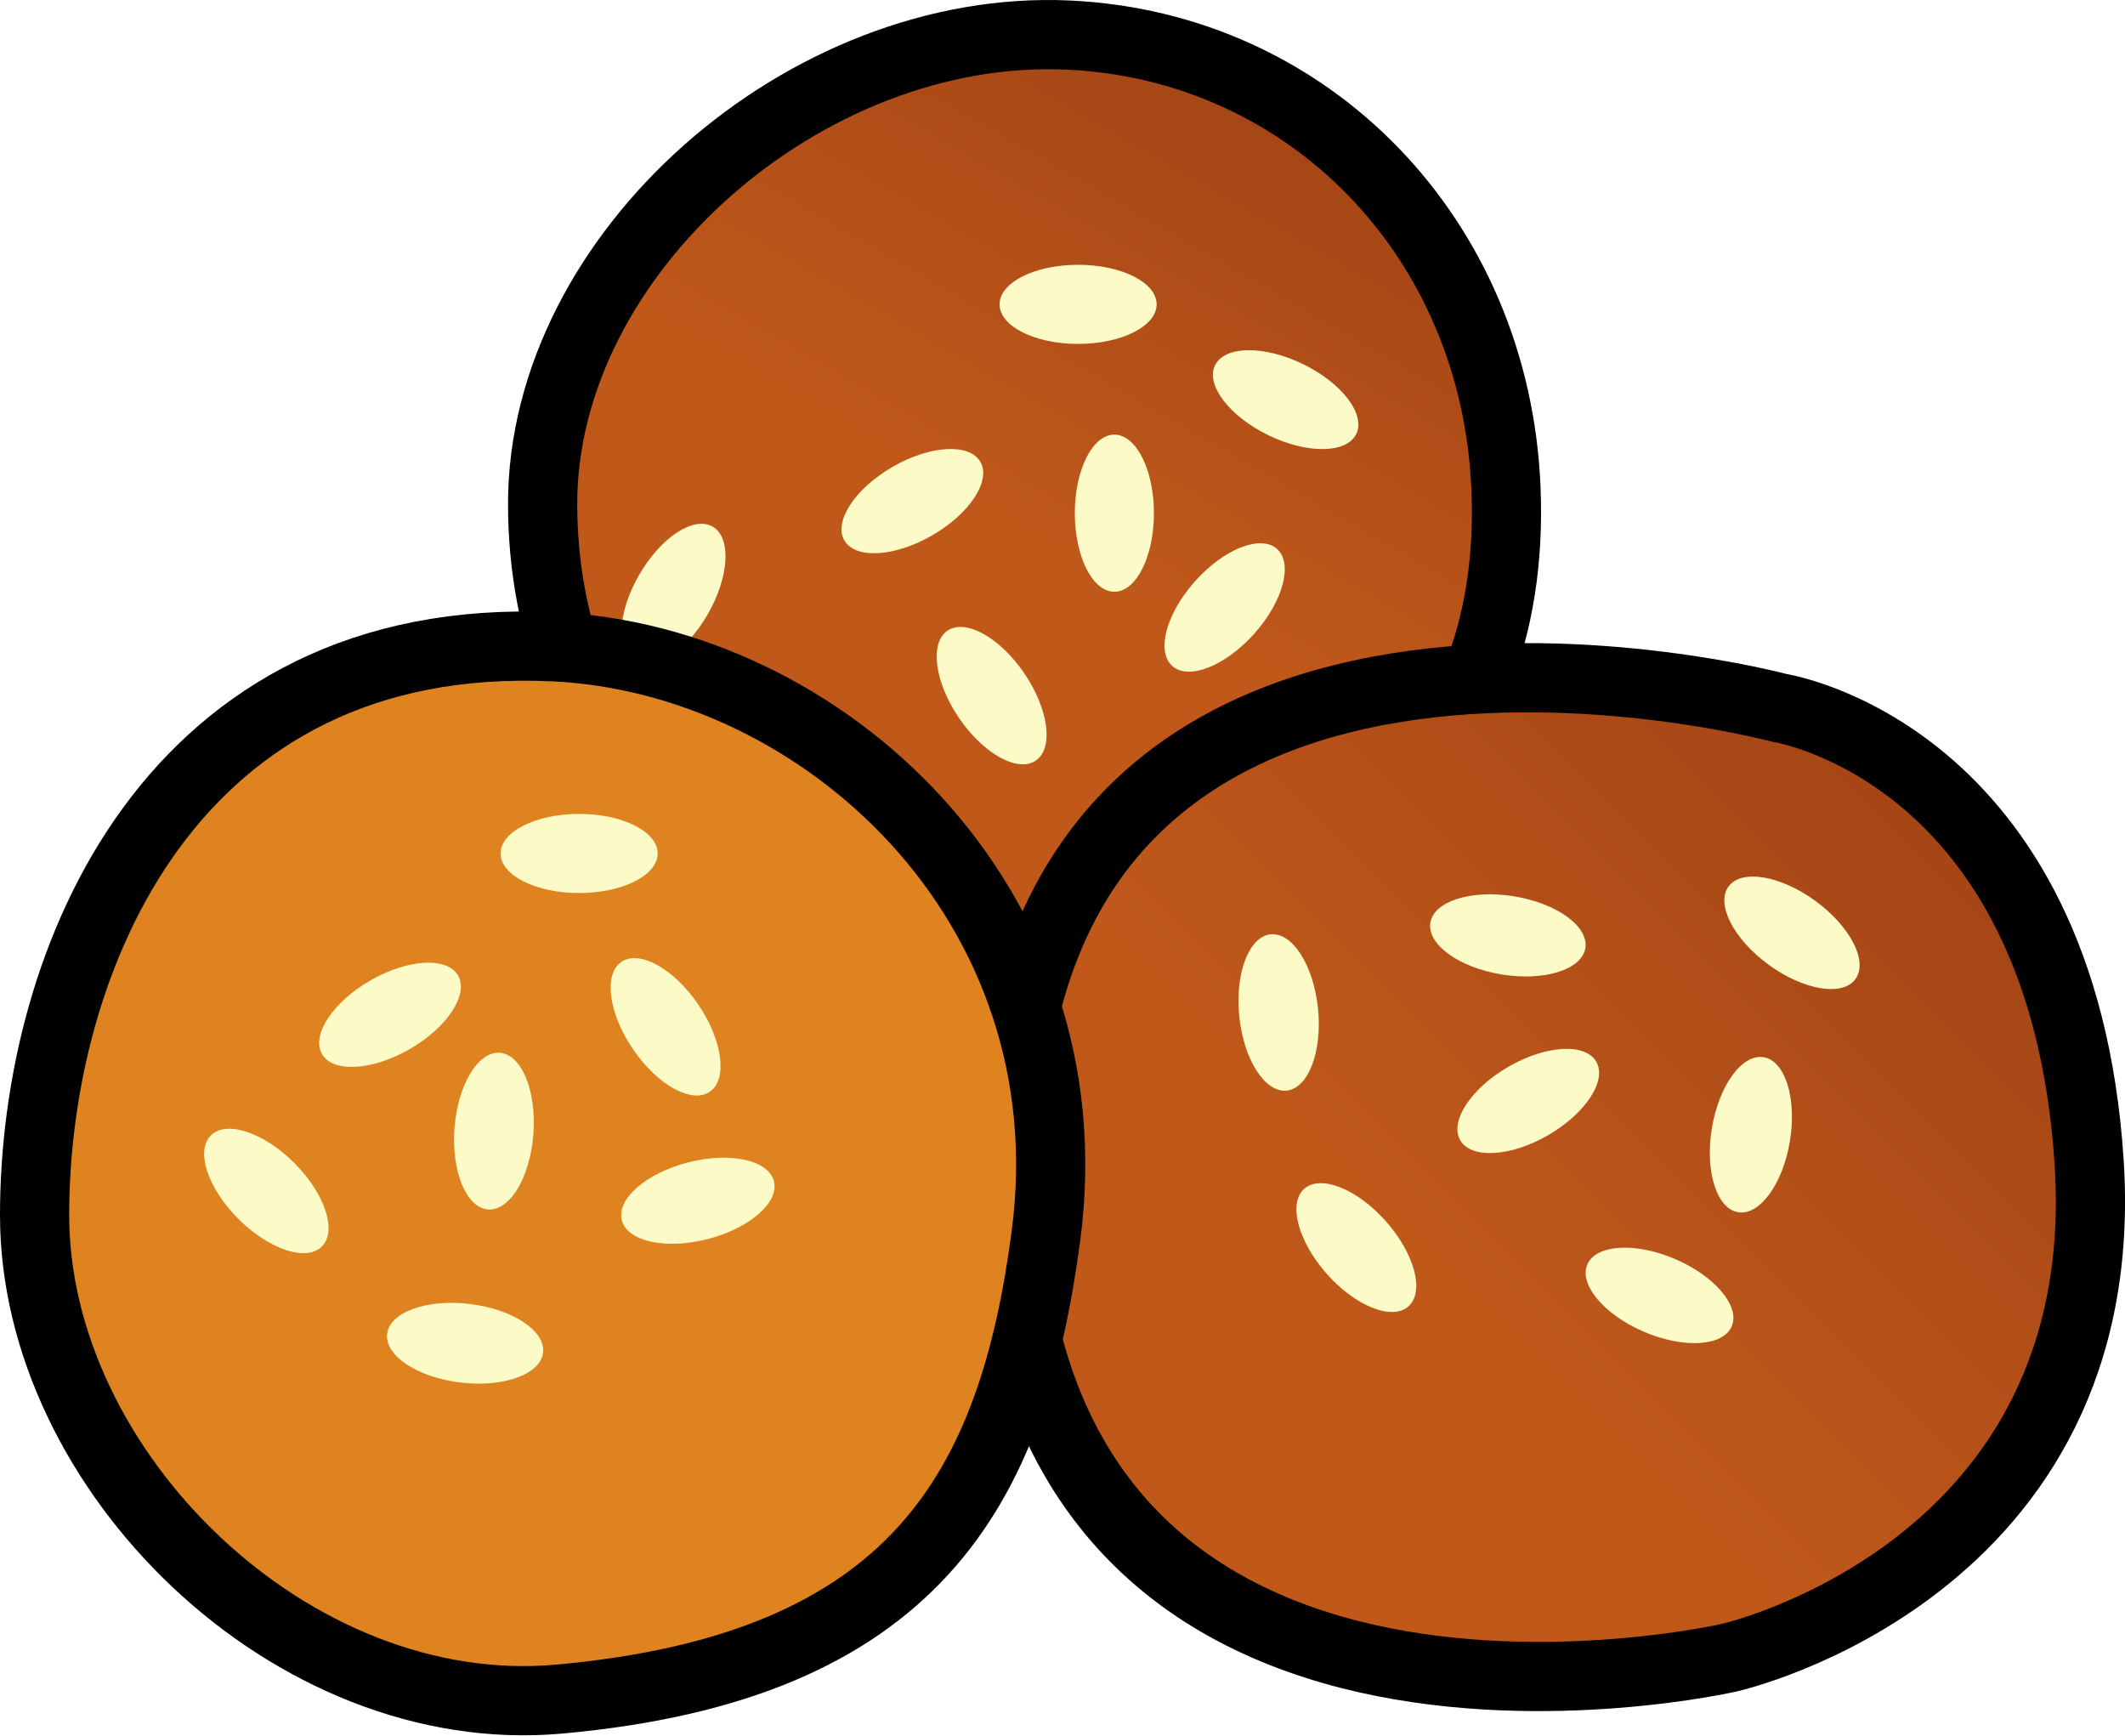
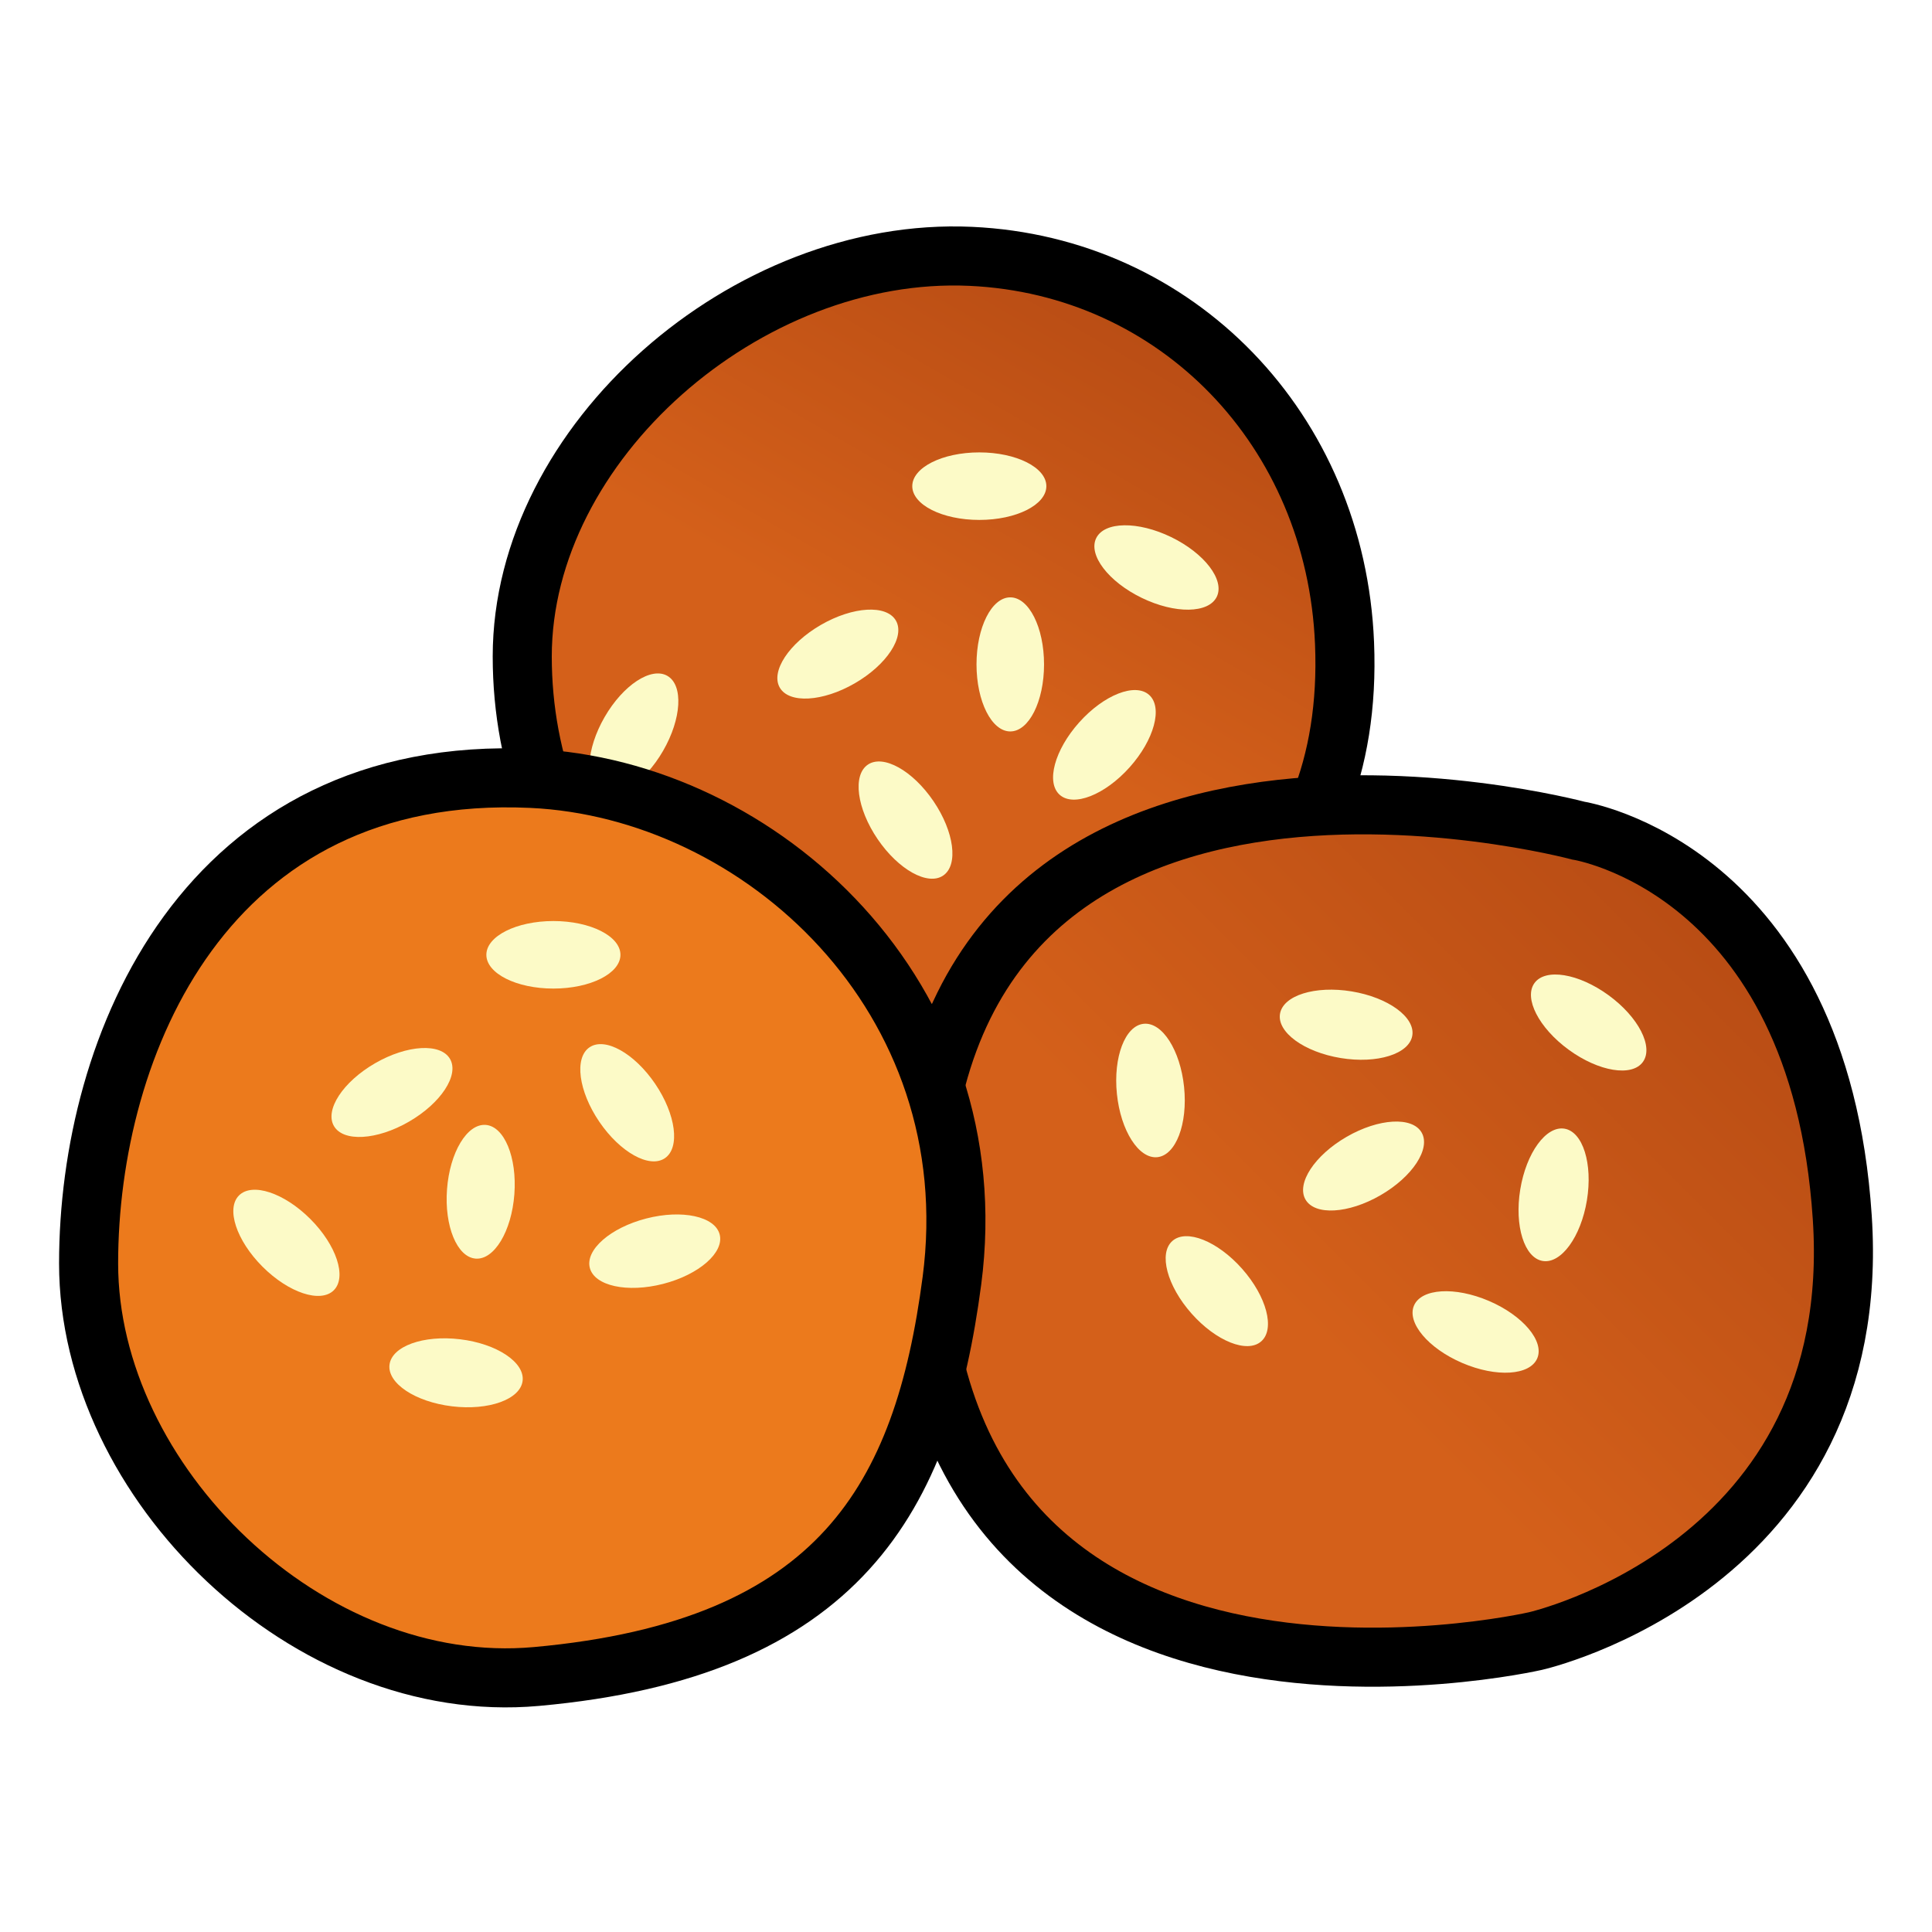
- <svg xmlns="http://www.w3.org/2000/svg" id="Calque_1" data-name="Calque 1" viewBox="0 0 368.51 300.88">
+ <svg xmlns="http://www.w3.org/2000/svg" viewBox="-12 -46 392.51 392.51">
  <defs>
    <style>
      .cls-1 {
        fill: #fcfac7;
      }

      .cls-2 {
-         fill: #de8320;
+         fill: #EC7A1C;
      }

      .cls-2, .cls-3, .cls-4 {
        stroke: #000;
        stroke-miterlimit: 10;
        stroke-width: 12px;
      }

      .cls-3 {
-         fill: url(#Dégradé_sans_nom_74);
+         fill: url(#be-g74);
      }

      .cls-4 {
-         fill: url(#Dégradé_sans_nom_98);
+         fill: url(#be-g98);
      }
    </style>
-     <linearGradient id="Dégradé_sans_nom_74" data-name="Dégradé sans nom 74" x1="138.06" y1="158.26" x2="220.23" y2="15.95" gradientUnits="userSpaceOnUse">
-       <stop offset=".47" stop-color="#c0581a" />
-       <stop offset="1" stop-color="#a44516" />
+     <linearGradient id="be-g74" data-name="Dégradé sans nom 74" x1="138.06" y1="158.26" x2="220.23" y2="15.95" gradientUnits="userSpaceOnUse">
+       <stop offset=".47" stop-color="#D4601A" />
+       <stop offset="1" stop-color="#B84C14" />
    </linearGradient>
-     <linearGradient id="Dégradé_sans_nom_98" data-name="Dégradé sans nom 98" x1="200.99" y1="269.91" x2="334.22" y2="136.68" gradientUnits="userSpaceOnUse">
-       <stop offset=".37" stop-color="#c0581a" />
-       <stop offset="1" stop-color="#a44516" />
+     <linearGradient id="be-g98" data-name="Dégradé sans nom 98" x1="200.99" y1="269.91" x2="334.22" y2="136.68" gradientUnits="userSpaceOnUse">
+       <stop offset=".37" stop-color="#D4601A" />
+       <stop offset="1" stop-color="#B84C14" />
    </linearGradient>
  </defs>
  <g>
    <path class="cls-3" d="M261.16,84.69c2.08,50.62-34.27,73.82-75.93,78.61-59.56,6.85-91.13-32.52-91.13-75.93S139.67,3.99,185.23,6.08c41.89,1.92,74.15,35.23,75.93,78.61Z" />
    <g>
      <ellipse class="cls-1" cx="186.96" cy="52.77" rx="13.62" ry="6.86" />
      <ellipse class="cls-1" cx="222.94" cy="69.28" rx="6.86" ry="13.62" transform="translate(63.22 239.55) rotate(-64.09)" />
      <ellipse class="cls-1" cx="212.38" cy="105.32" rx="13.62" ry="6.86" transform="translate(-7.79 193.22) rotate(-48.14)" />
      <ellipse class="cls-1" cx="193.25" cy="88.98" rx="6.86" ry="13.62" />
      <ellipse class="cls-1" cx="158.22" cy="86.89" rx="13.62" ry="6.86" transform="translate(-22.25 90.75) rotate(-30)" />
      <ellipse class="cls-1" cx="171.97" cy="120.61" rx="6.86" ry="13.62" transform="translate(-38.06 117.52) rotate(-34.2)" />
      <ellipse class="cls-1" cx="116.78" cy="103.1" rx="13.62" ry="6.86" transform="translate(-30.9 152.69) rotate(-60)" />
    </g>
  </g>
  <g>
    <path class="cls-4" d="M308.64,122.75s-133.04-35.66-133.89,79,125.16,85.66,125.16,85.66c0,0,67.06-15.06,62.37-86.07s-53.64-78.59-53.64-78.59Z" />
    <g>
      <ellipse class="cls-1" cx="221.73" cy="175.55" rx="6.86" ry="13.62" transform="translate(-16.73 23.51) rotate(-5.85)" />
      <ellipse class="cls-1" cx="261.49" cy="162.19" rx="6.86" ry="13.62" transform="translate(59.05 393.92) rotate(-80.67)" />
      <ellipse class="cls-1" cx="310.76" cy="161.74" rx="6.86" ry="13.62" transform="translate(-2.97 317.64) rotate(-53.92)" />
      <ellipse class="cls-1" cx="303.63" cy="196.75" rx="13.62" ry="6.86" transform="translate(60.26 464.46) rotate(-80.67)" />
      <ellipse class="cls-1" cx="265.02" cy="190.9" rx="13.62" ry="6.86" transform="translate(-59.94 158.08) rotate(-30)" />
      <ellipse class="cls-1" cx="287.79" cy="224.61" rx="6.86" ry="13.62" transform="translate(-32.03 400.64) rotate(-66.8)" />
      <ellipse class="cls-1" cx="235.21" cy="216.33" rx="6.86" ry="13.62" transform="translate(-84.3 210.37) rotate(-41.54)" />
    </g>
  </g>
  <g>
    <path class="cls-2" d="M181.39,214.23c-5.79,44.01-22.75,74.81-84.41,80.37-46.43,4.19-90.98-39.52-90.98-83.9s23.76-101.59,89.97-98.56c46.57,2.13,93,44.48,85.42,102.1Z" />
    <g>
      <ellipse class="cls-1" cx="67.63" cy="175.95" rx="13.62" ry="6.86" transform="translate(-78.91 57.39) rotate(-30)" />
      <ellipse class="cls-1" cx="100.43" cy="147.98" rx="13.62" ry="6.86" />
      <ellipse class="cls-1" cx="115.42" cy="178.04" rx="6.86" ry="13.62" transform="translate(-80.11 95.66) rotate(-34.2)" />
      <ellipse class="cls-1" cx="121.03" cy="208.18" rx="13.62" ry="6.86" transform="translate(-48.04 36.71) rotate(-14.42)" />
      <ellipse class="cls-1" cx="85.66" cy="196.12" rx="13.62" ry="6.86" transform="translate(-116.32 266.87) rotate(-85.71)" />
      <ellipse class="cls-1" cx="80.66" cy="232.89" rx="6.86" ry="13.62" transform="translate(-160.23 285.04) rotate(-83.11)" />
      <ellipse class="cls-1" cx="46.19" cy="206.5" rx="6.86" ry="13.62" transform="translate(-132.49 93.14) rotate(-45)" />
    </g>
  </g>
</svg>
